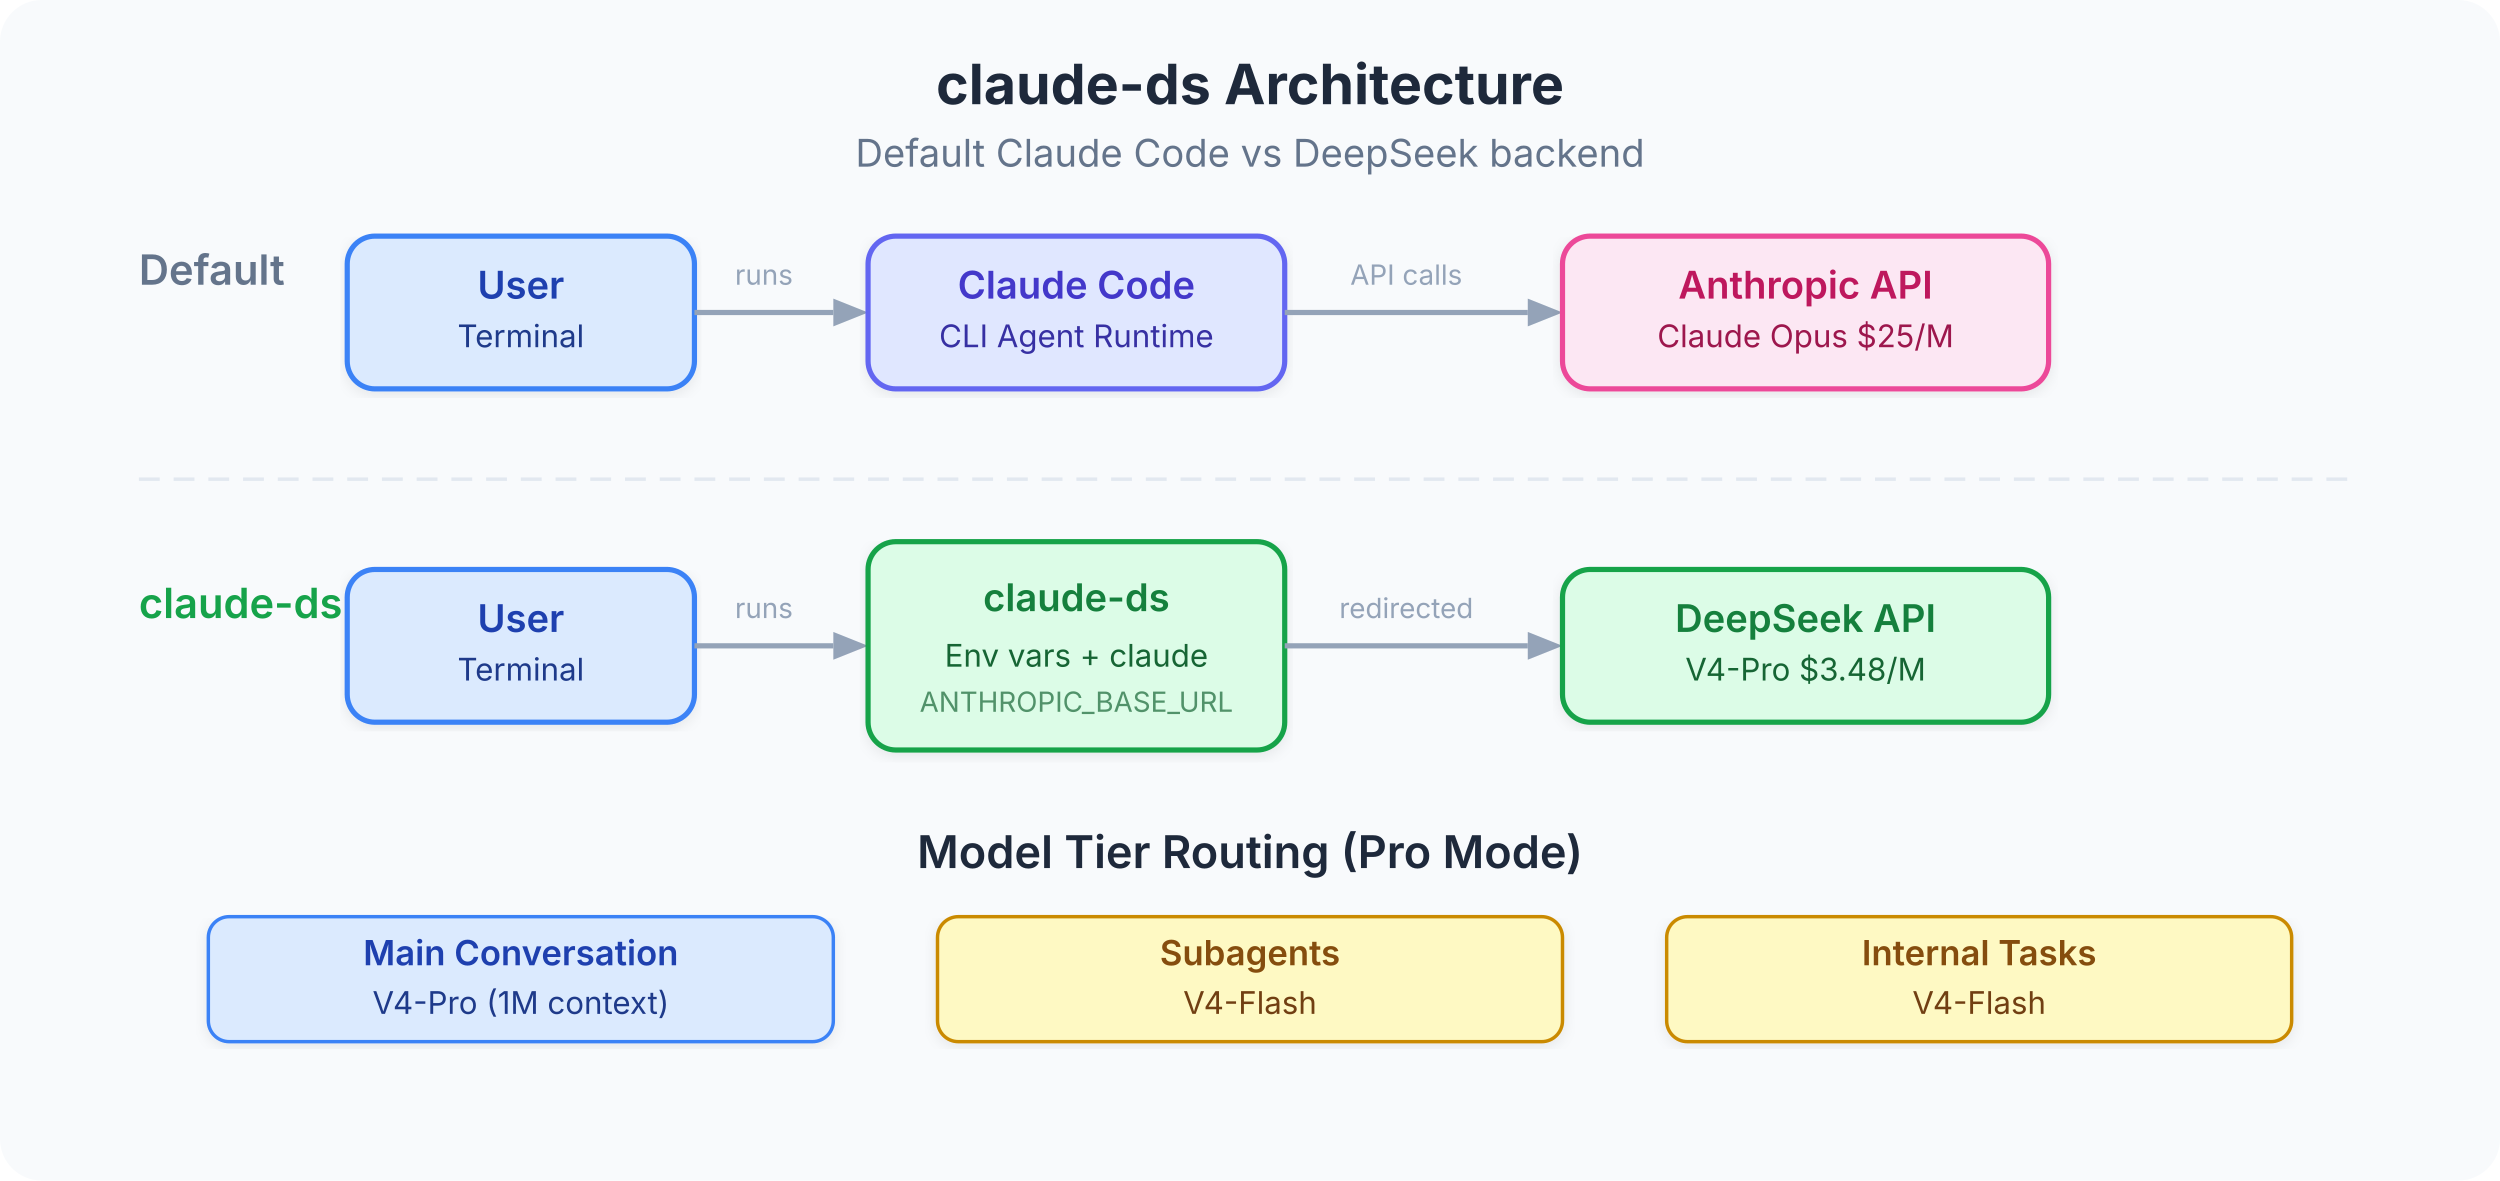
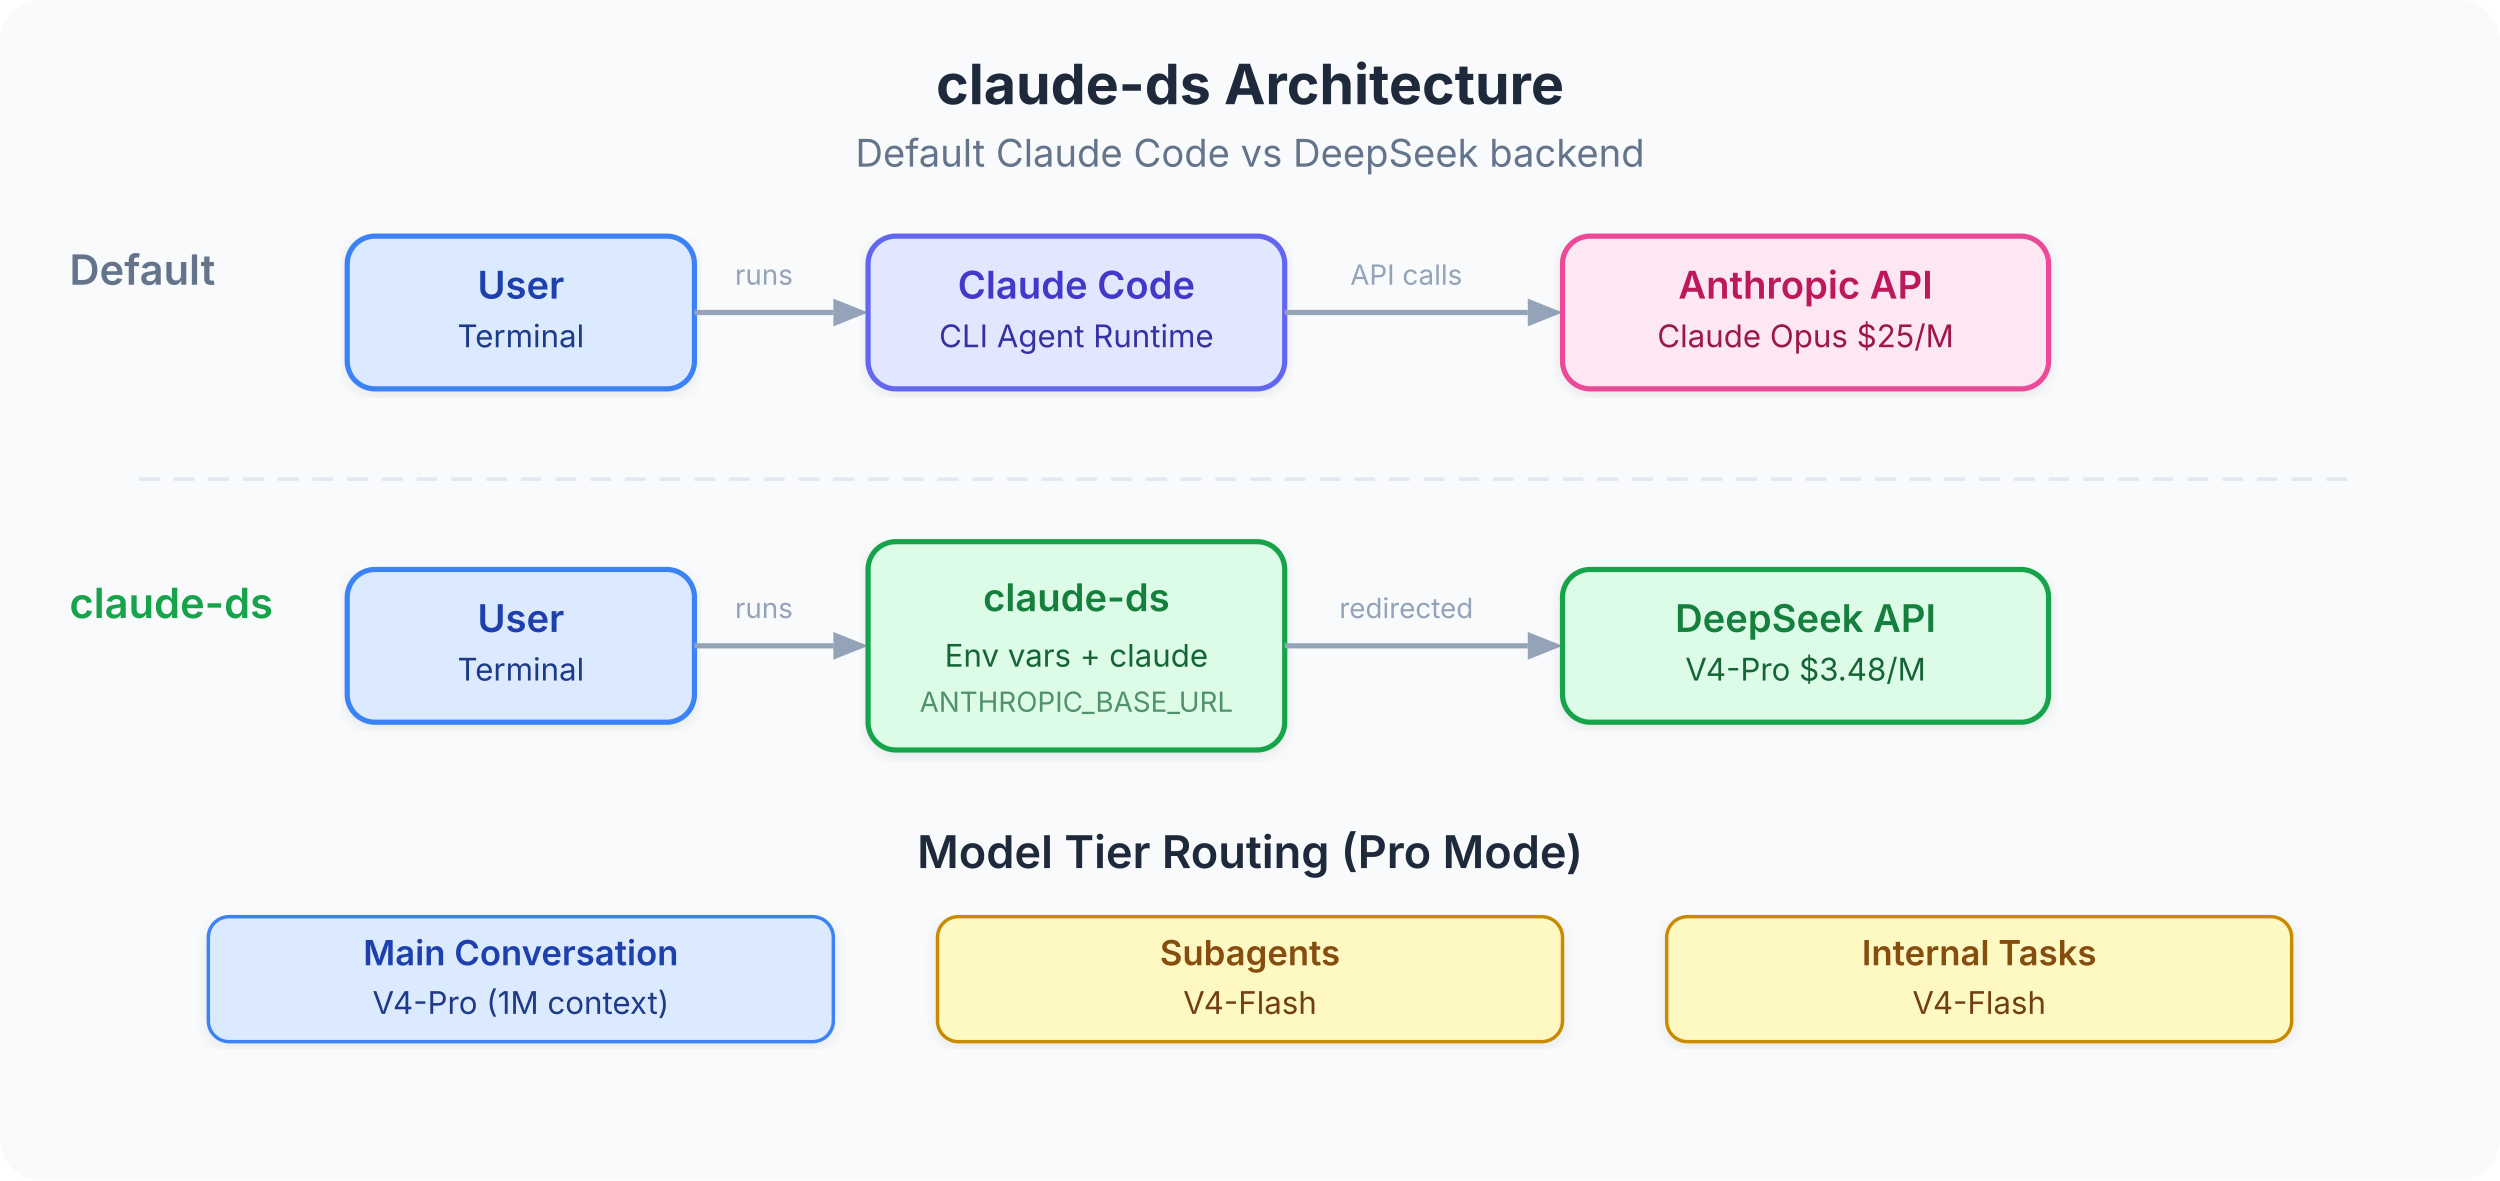
<svg xmlns="http://www.w3.org/2000/svg" viewBox="0 0 720 340" font-family="Inter, system-ui, sans-serif">
  <defs>
    <filter id="shadow" x="-2%" y="-2%" width="104%" height="108%">
      <feDropShadow dx="0" dy="1" stdDeviation="2" flood-opacity="0.08" />
    </filter>
  </defs>
  <rect width="720" height="340" rx="12" fill="#f8fafc" />
  <text x="360" y="30" text-anchor="middle" font-size="16" font-weight="700" fill="#1e293b">claude-ds Architecture</text>
  <text x="360" y="48" text-anchor="middle" font-size="11" fill="#64748b">Default Claude Code vs DeepSeek backend</text>
-   <text x="40" y="82" font-size="12" font-weight="600" fill="#64748b">Default</text>
+   <text x="20" y="82" font-size="12" font-weight="600" fill="#64748b">Default</text>
  <rect x="100" y="68" width="100" height="44" rx="8" fill="#dbeafe" stroke="#3b82f6" stroke-width="1.5" filter="url(#shadow)" />
  <text x="150" y="86" text-anchor="middle" font-size="11" font-weight="600" fill="#1e40af">User</text>
  <text x="150" y="100" text-anchor="middle" font-size="9" fill="#1e3a8a">Terminal</text>
  <line x1="200" y1="90" x2="240" y2="90" stroke="#94a3b8" stroke-width="1.5" />
  <polygon points="240,86 250,90 240,94" fill="#94a3b8" />
  <rect x="250" y="68" width="120" height="44" rx="8" fill="#e0e7ff" stroke="#6366f1" stroke-width="1.5" filter="url(#shadow)" />
  <text x="310" y="86" text-anchor="middle" font-size="11" font-weight="600" fill="#4338ca">Claude Code</text>
  <text x="310" y="100" text-anchor="middle" font-size="9" fill="#3730a3">CLI Agent Runtime</text>
  <line x1="370" y1="90" x2="440" y2="90" stroke="#94a3b8" stroke-width="1.5" />
  <polygon points="440,86 450,90 440,94" fill="#94a3b8" />
  <rect x="450" y="68" width="140" height="44" rx="8" fill="#fce7f3" stroke="#ec4899" stroke-width="1.5" filter="url(#shadow)" />
  <text x="520" y="86" text-anchor="middle" font-size="11" font-weight="600" fill="#be185d">Anthropic API</text>
  <text x="520" y="100" text-anchor="middle" font-size="9" fill="#9d174d">Claude Opus  $25/M</text>
  <line x1="40" y1="138" x2="680" y2="138" stroke="#e2e8f0" stroke-width="1" stroke-dasharray="6,4" />
-   <text x="40" y="178" font-size="12" font-weight="600" fill="#16a34a">claude-ds</text>
+   <text x="20" y="178" font-size="12" font-weight="600" fill="#16a34a">claude-ds</text>
  <rect x="100" y="164" width="100" height="44" rx="8" fill="#dbeafe" stroke="#3b82f6" stroke-width="1.5" filter="url(#shadow)" />
  <text x="150" y="182" text-anchor="middle" font-size="11" font-weight="600" fill="#1e40af">User</text>
  <text x="150" y="196" text-anchor="middle" font-size="9" fill="#1e3a8a">Terminal</text>
  <line x1="200" y1="186" x2="240" y2="186" stroke="#94a3b8" stroke-width="1.5" />
  <polygon points="240,182 250,186 240,190" fill="#94a3b8" />
  <rect x="250" y="156" width="120" height="60" rx="8" fill="#dcfce7" stroke="#16a34a" stroke-width="1.5" filter="url(#shadow)" />
  <text x="310" y="176" text-anchor="middle" font-size="11" font-weight="600" fill="#15803d">claude-ds</text>
  <text x="310" y="192" text-anchor="middle" font-size="9" fill="#166534">Env vars + claude</text>
  <text x="310" y="205" text-anchor="middle" font-size="8" fill="#166534" opacity="0.7">ANTHROPIC_BASE_URL</text>
  <line x1="370" y1="186" x2="440" y2="186" stroke="#94a3b8" stroke-width="1.5" />
  <polygon points="440,182 450,186 440,190" fill="#94a3b8" />
  <rect x="450" y="164" width="140" height="44" rx="8" fill="#dcfce7" stroke="#16a34a" stroke-width="1.5" filter="url(#shadow)" />
  <text x="520" y="182" text-anchor="middle" font-size="11" font-weight="600" fill="#15803d">DeepSeek API</text>
  <text x="520" y="196" text-anchor="middle" font-size="9" fill="#166534">V4-Pro  $3.48/M</text>
  <text x="360" y="250" text-anchor="middle" font-size="13" font-weight="600" fill="#1e293b">Model Tier Routing (Pro Mode)</text>
  <rect x="60" y="264" width="180" height="36" rx="6" fill="#dbeafe" stroke="#3b82f6" stroke-width="1" filter="url(#shadow)" />
  <text x="150" y="278" text-anchor="middle" font-size="10" font-weight="600" fill="#1e40af">Main Conversation</text>
  <text x="150" y="292" text-anchor="middle" font-size="9" fill="#1e3a8a">V4-Pro (1M context)</text>
  <rect x="270" y="264" width="180" height="36" rx="6" fill="#fef9c3" stroke="#ca8a04" stroke-width="1" filter="url(#shadow)" />
  <text x="360" y="278" text-anchor="middle" font-size="10" font-weight="600" fill="#854d0e">Subagents</text>
  <text x="360" y="292" text-anchor="middle" font-size="9" fill="#713f12">V4-Flash</text>
  <rect x="480" y="264" width="180" height="36" rx="6" fill="#fef9c3" stroke="#ca8a04" stroke-width="1" filter="url(#shadow)" />
  <text x="570" y="278" text-anchor="middle" font-size="10" font-weight="600" fill="#854d0e">Internal Tasks</text>
  <text x="570" y="292" text-anchor="middle" font-size="9" fill="#713f12">V4-Flash</text>
  <text x="220" y="82" text-anchor="middle" font-size="8" fill="#94a3b8">runs</text>
  <text x="405" y="82" text-anchor="middle" font-size="8" fill="#94a3b8">API calls</text>
  <text x="220" y="178" text-anchor="middle" font-size="8" fill="#94a3b8">runs</text>
  <text x="405" y="178" text-anchor="middle" font-size="8" fill="#94a3b8">redirected</text>
</svg>
